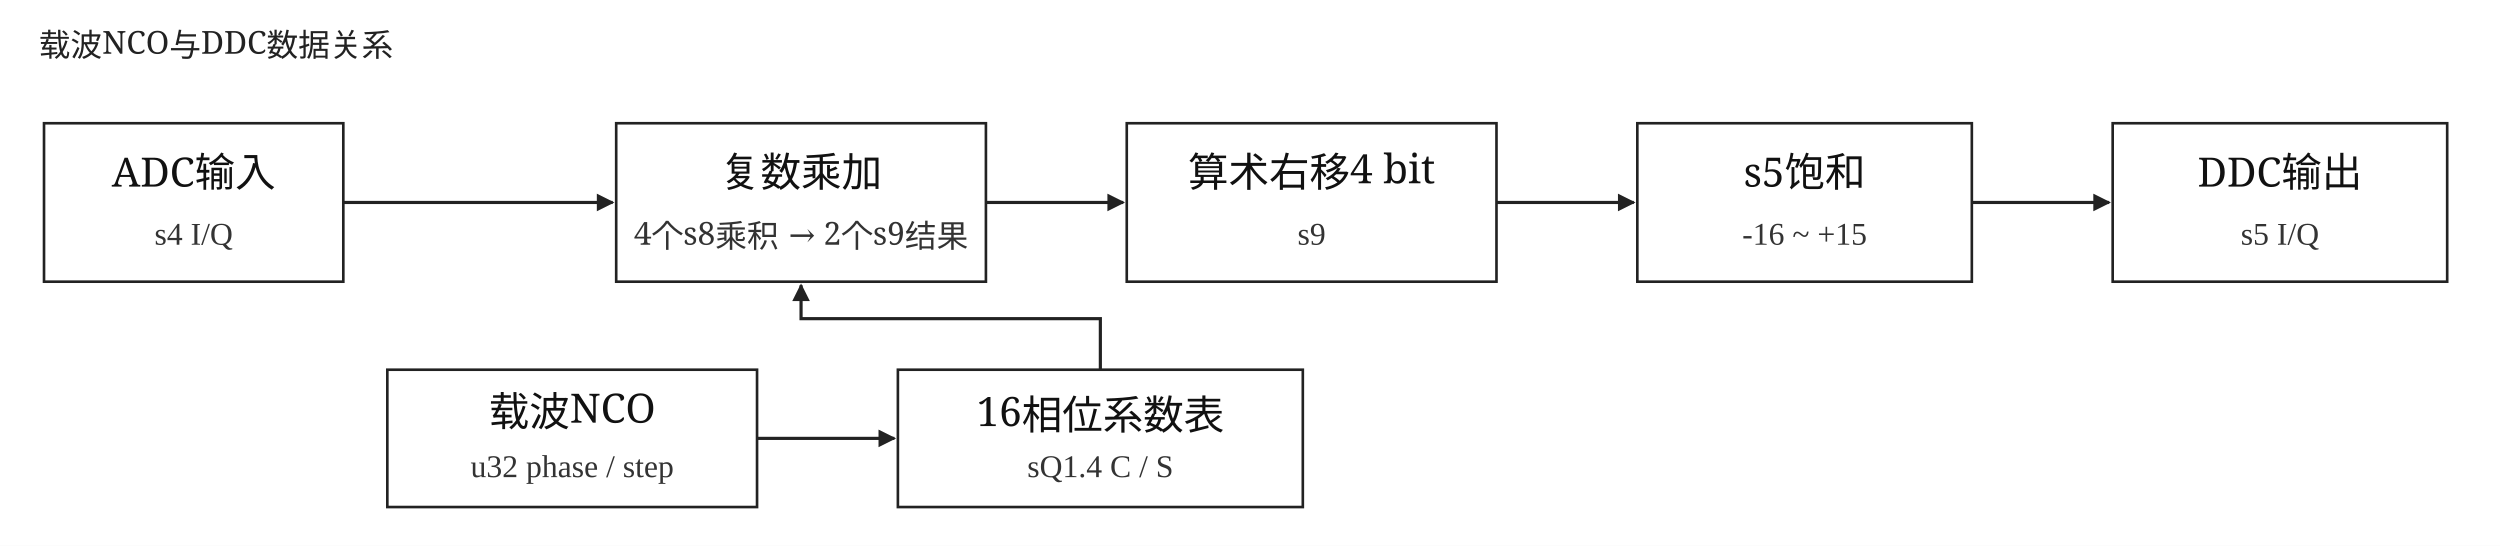
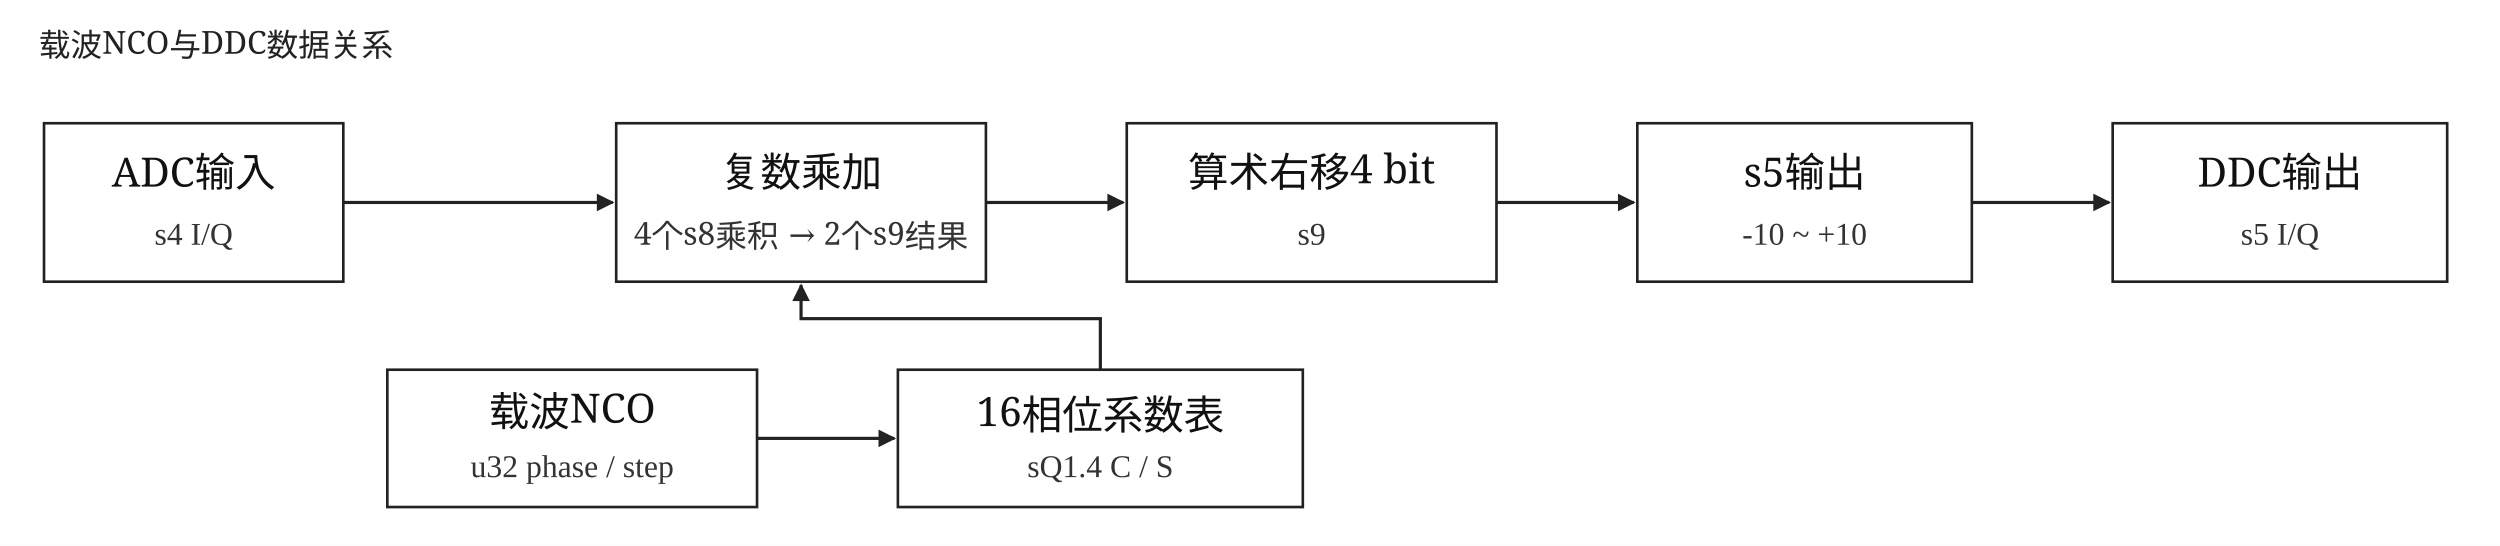
<svg xmlns="http://www.w3.org/2000/svg" width="1420" height="310" viewBox="0 0 1420 310">
  <defs>
    <marker id="arrow" markerWidth="10" markerHeight="10" refX="9" refY="5" orient="auto" markerUnits="userSpaceOnUse">
      <path d="M0,0 L10,5 L0,10 Z" fill="#222222" />
    </marker>
    <style>
      .box { fill: #ffffff; stroke: #222222; stroke-width: 1.5; }
      .line { fill: none; stroke: #222222; stroke-width: 1.8; marker-end: url(#arrow); }
      .title { font-size: 23px; fill: #111111; text-anchor: middle; }
      .fmt { font-size: 18px; fill: #333333; text-anchor: middle; }
      .caption { font-size: 18px; fill: #222222; }
    </style>
  </defs>
  <rect x="0" y="0" width="1420" height="310" fill="#ffffff" />
  <text x="22" y="32" class="caption" font-family="SimSun, Songti SC, serif">载波NCO与DDC数据关系</text>
  <rect class="box" x="25" y="70" width="170" height="90" />
  <text class="title" x="110" y="106" font-family="SimSun, Songti SC, serif">ADC输入</text>
  <text class="fmt" x="110" y="139" font-family="'Times New Roman', serif">s4 I/Q</text>
  <path class="line" d="M195,115 H348" />
  <rect class="box" x="350" y="70" width="210" height="90" />
  <text class="title" x="455" y="106" font-family="SimSun, Songti SC, serif">复数乘加</text>
  <text class="fmt" x="455" y="139" font-family="SimSun, Songti SC, serif">4个s8乘积 → 2个s9结果</text>
  <path class="line" d="M560,115 H638" />
  <rect class="box" x="640" y="70" width="210" height="90" />
  <text class="title" x="745" y="106" font-family="SimSun, Songti SC, serif">算术右移4 bit</text>
  <text class="fmt" x="745" y="139" font-family="'Times New Roman', serif">s9</text>
  <path class="line" d="M850,115 H928" />
  <rect class="box" x="930" y="70" width="190" height="90" />
-   <text class="title" x="1025" y="106" font-family="SimSun, Songti SC, serif">s5饱和</text>
-   <text class="fmt" x="1025" y="139" font-family="'Times New Roman', serif">-16 ~ +15</text>
+   <text class="title" x="1025" y="106" font-family="SimSun, Songti SC, serif">s5输出</text>
+   <text class="fmt" x="1025" y="139" font-family="'Times New Roman', serif">-10 ~ +10</text>
  <path class="line" d="M1120,115 H1198" />
  <rect class="box" x="1200" y="70" width="190" height="90" />
  <text class="title" x="1295" y="106" font-family="SimSun, Songti SC, serif">DDC输出</text>
  <text class="fmt" x="1295" y="139" font-family="'Times New Roman', serif">s5 I/Q</text>
  <rect class="box" x="220" y="210" width="210" height="78" />
  <text class="title" x="325" y="242" font-family="SimSun, Songti SC, serif">载波NCO</text>
  <text class="fmt" x="325" y="271" font-family="'Times New Roman', serif">u32 phase / step</text>
  <path class="line" d="M430,249 H508" />
  <rect class="box" x="510" y="210" width="230" height="78" />
  <text class="title" x="625" y="242" font-family="SimSun, Songti SC, serif">16相位系数表</text>
  <text class="fmt" x="625" y="271" font-family="'Times New Roman', serif">sQ1.4 C / S</text>
  <path class="line" d="M625,210 V181 H455 V162" />
</svg>
